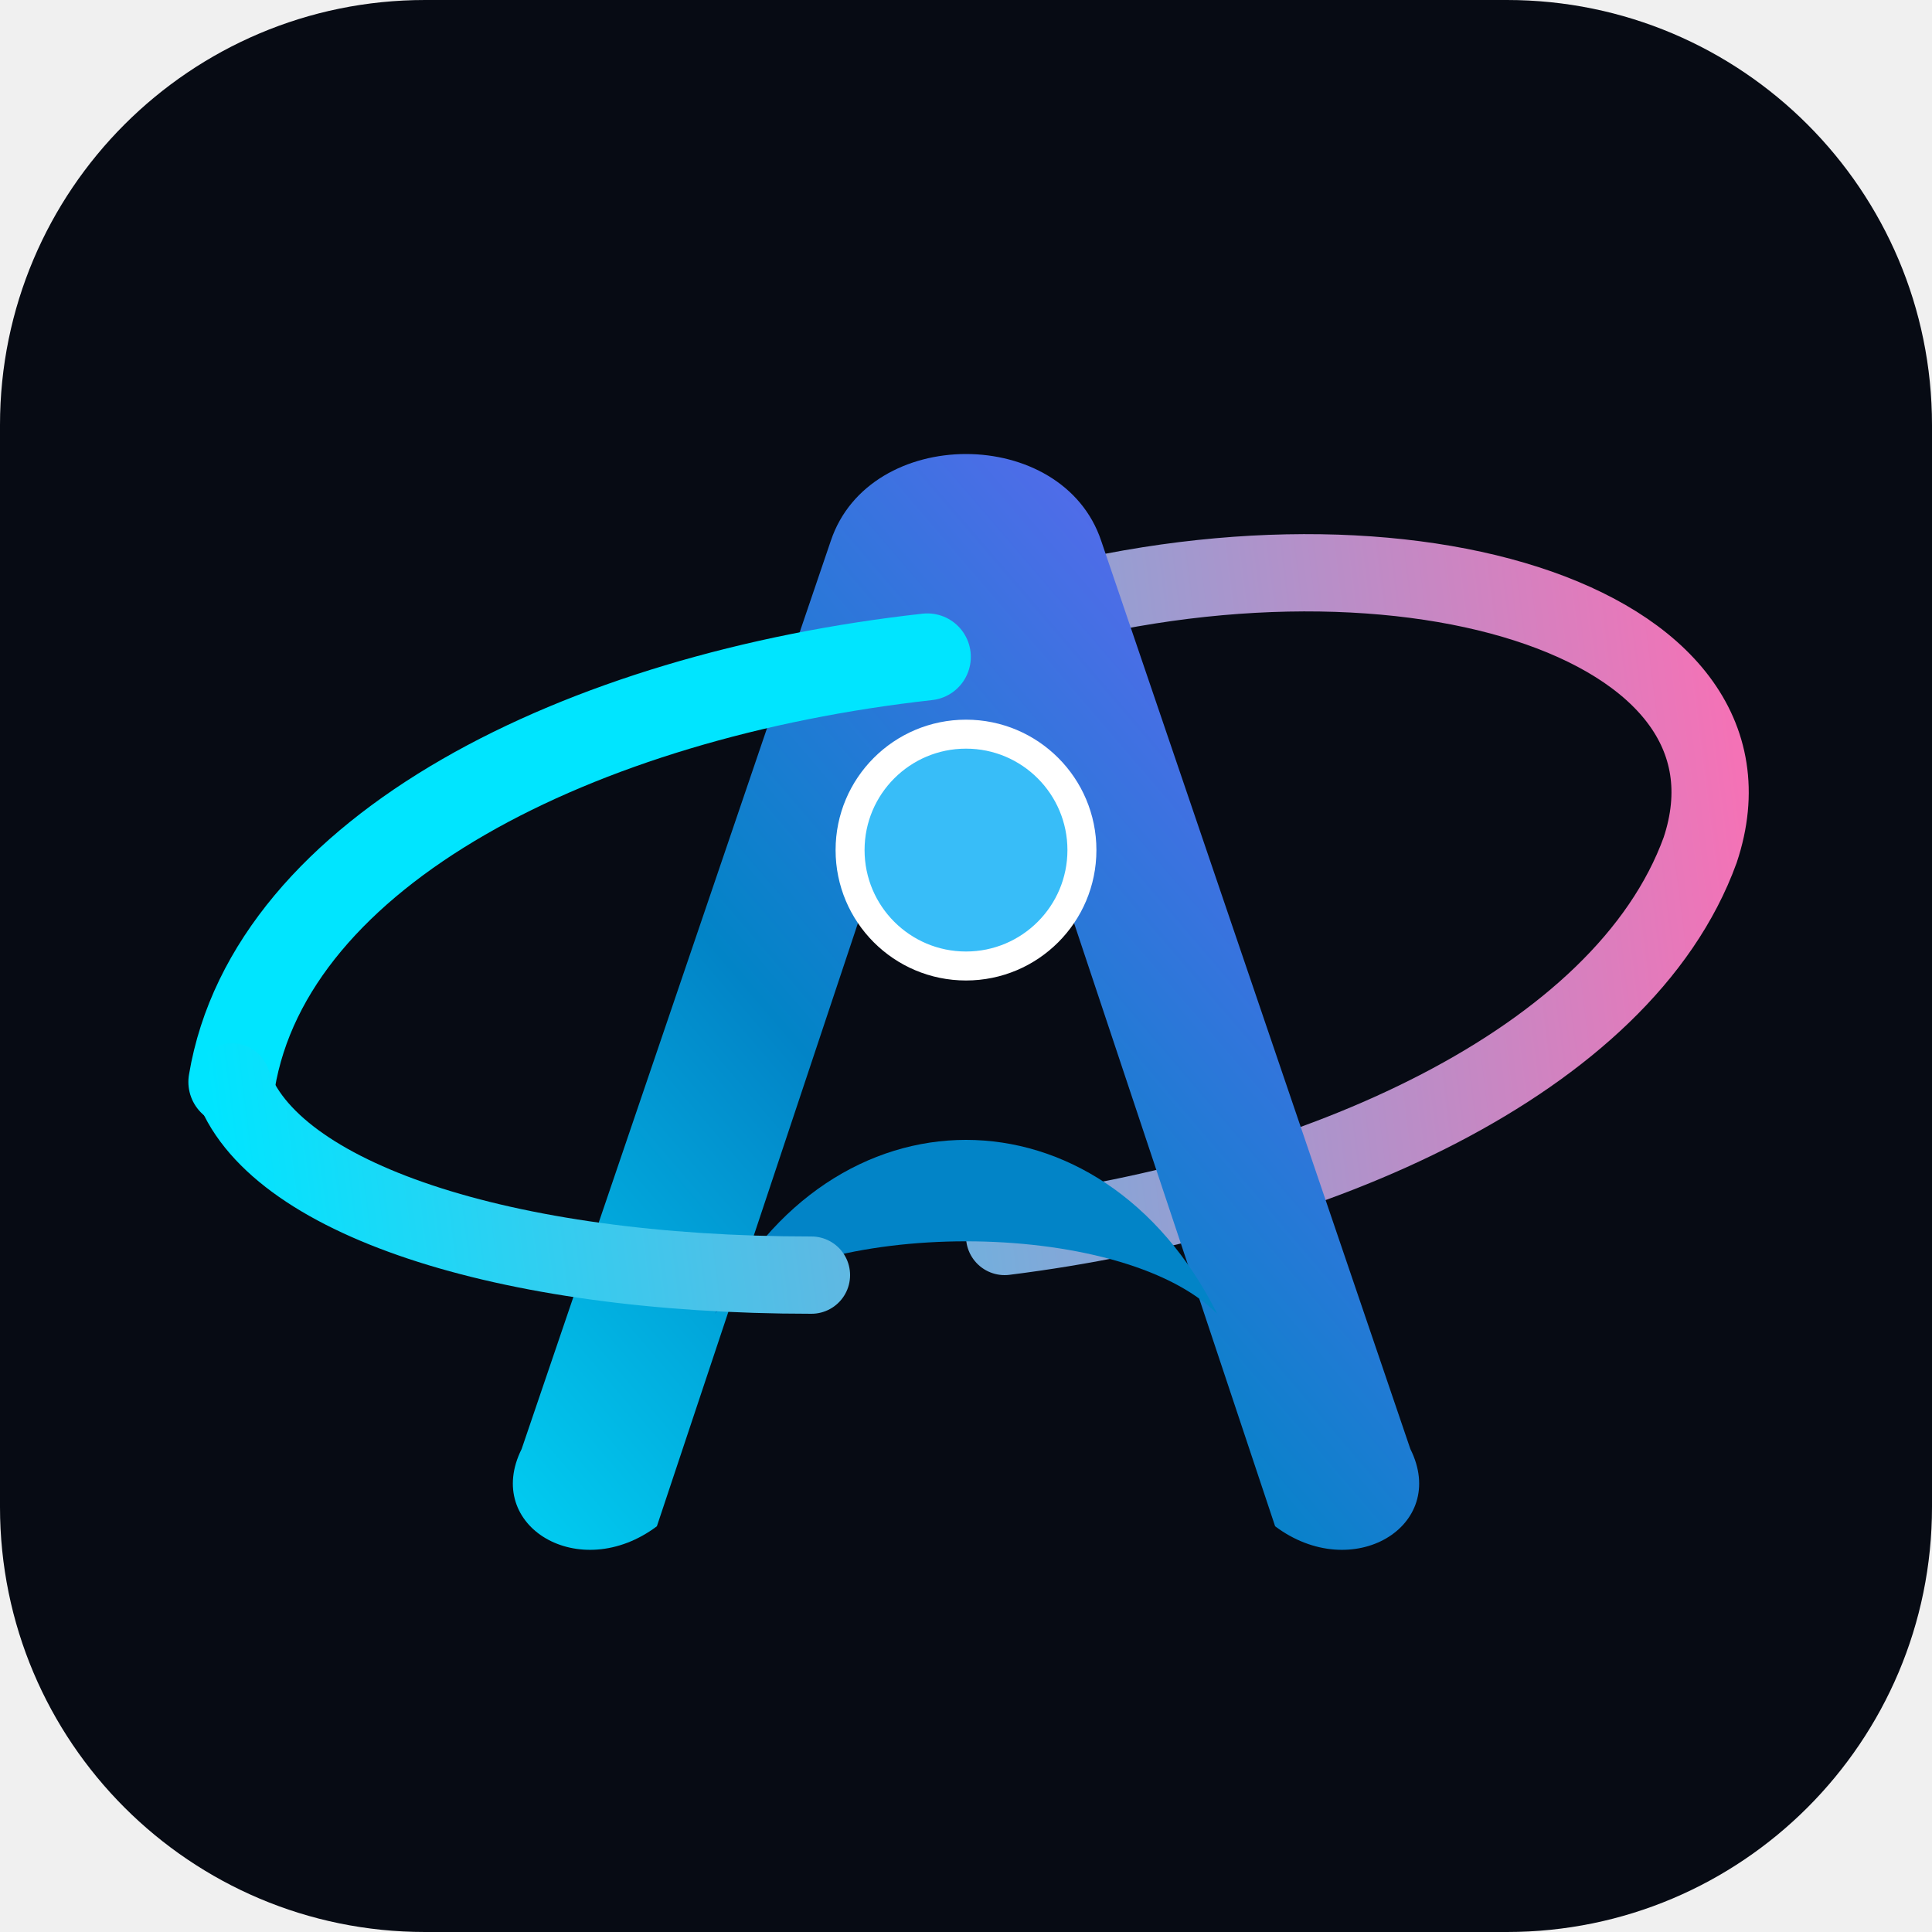
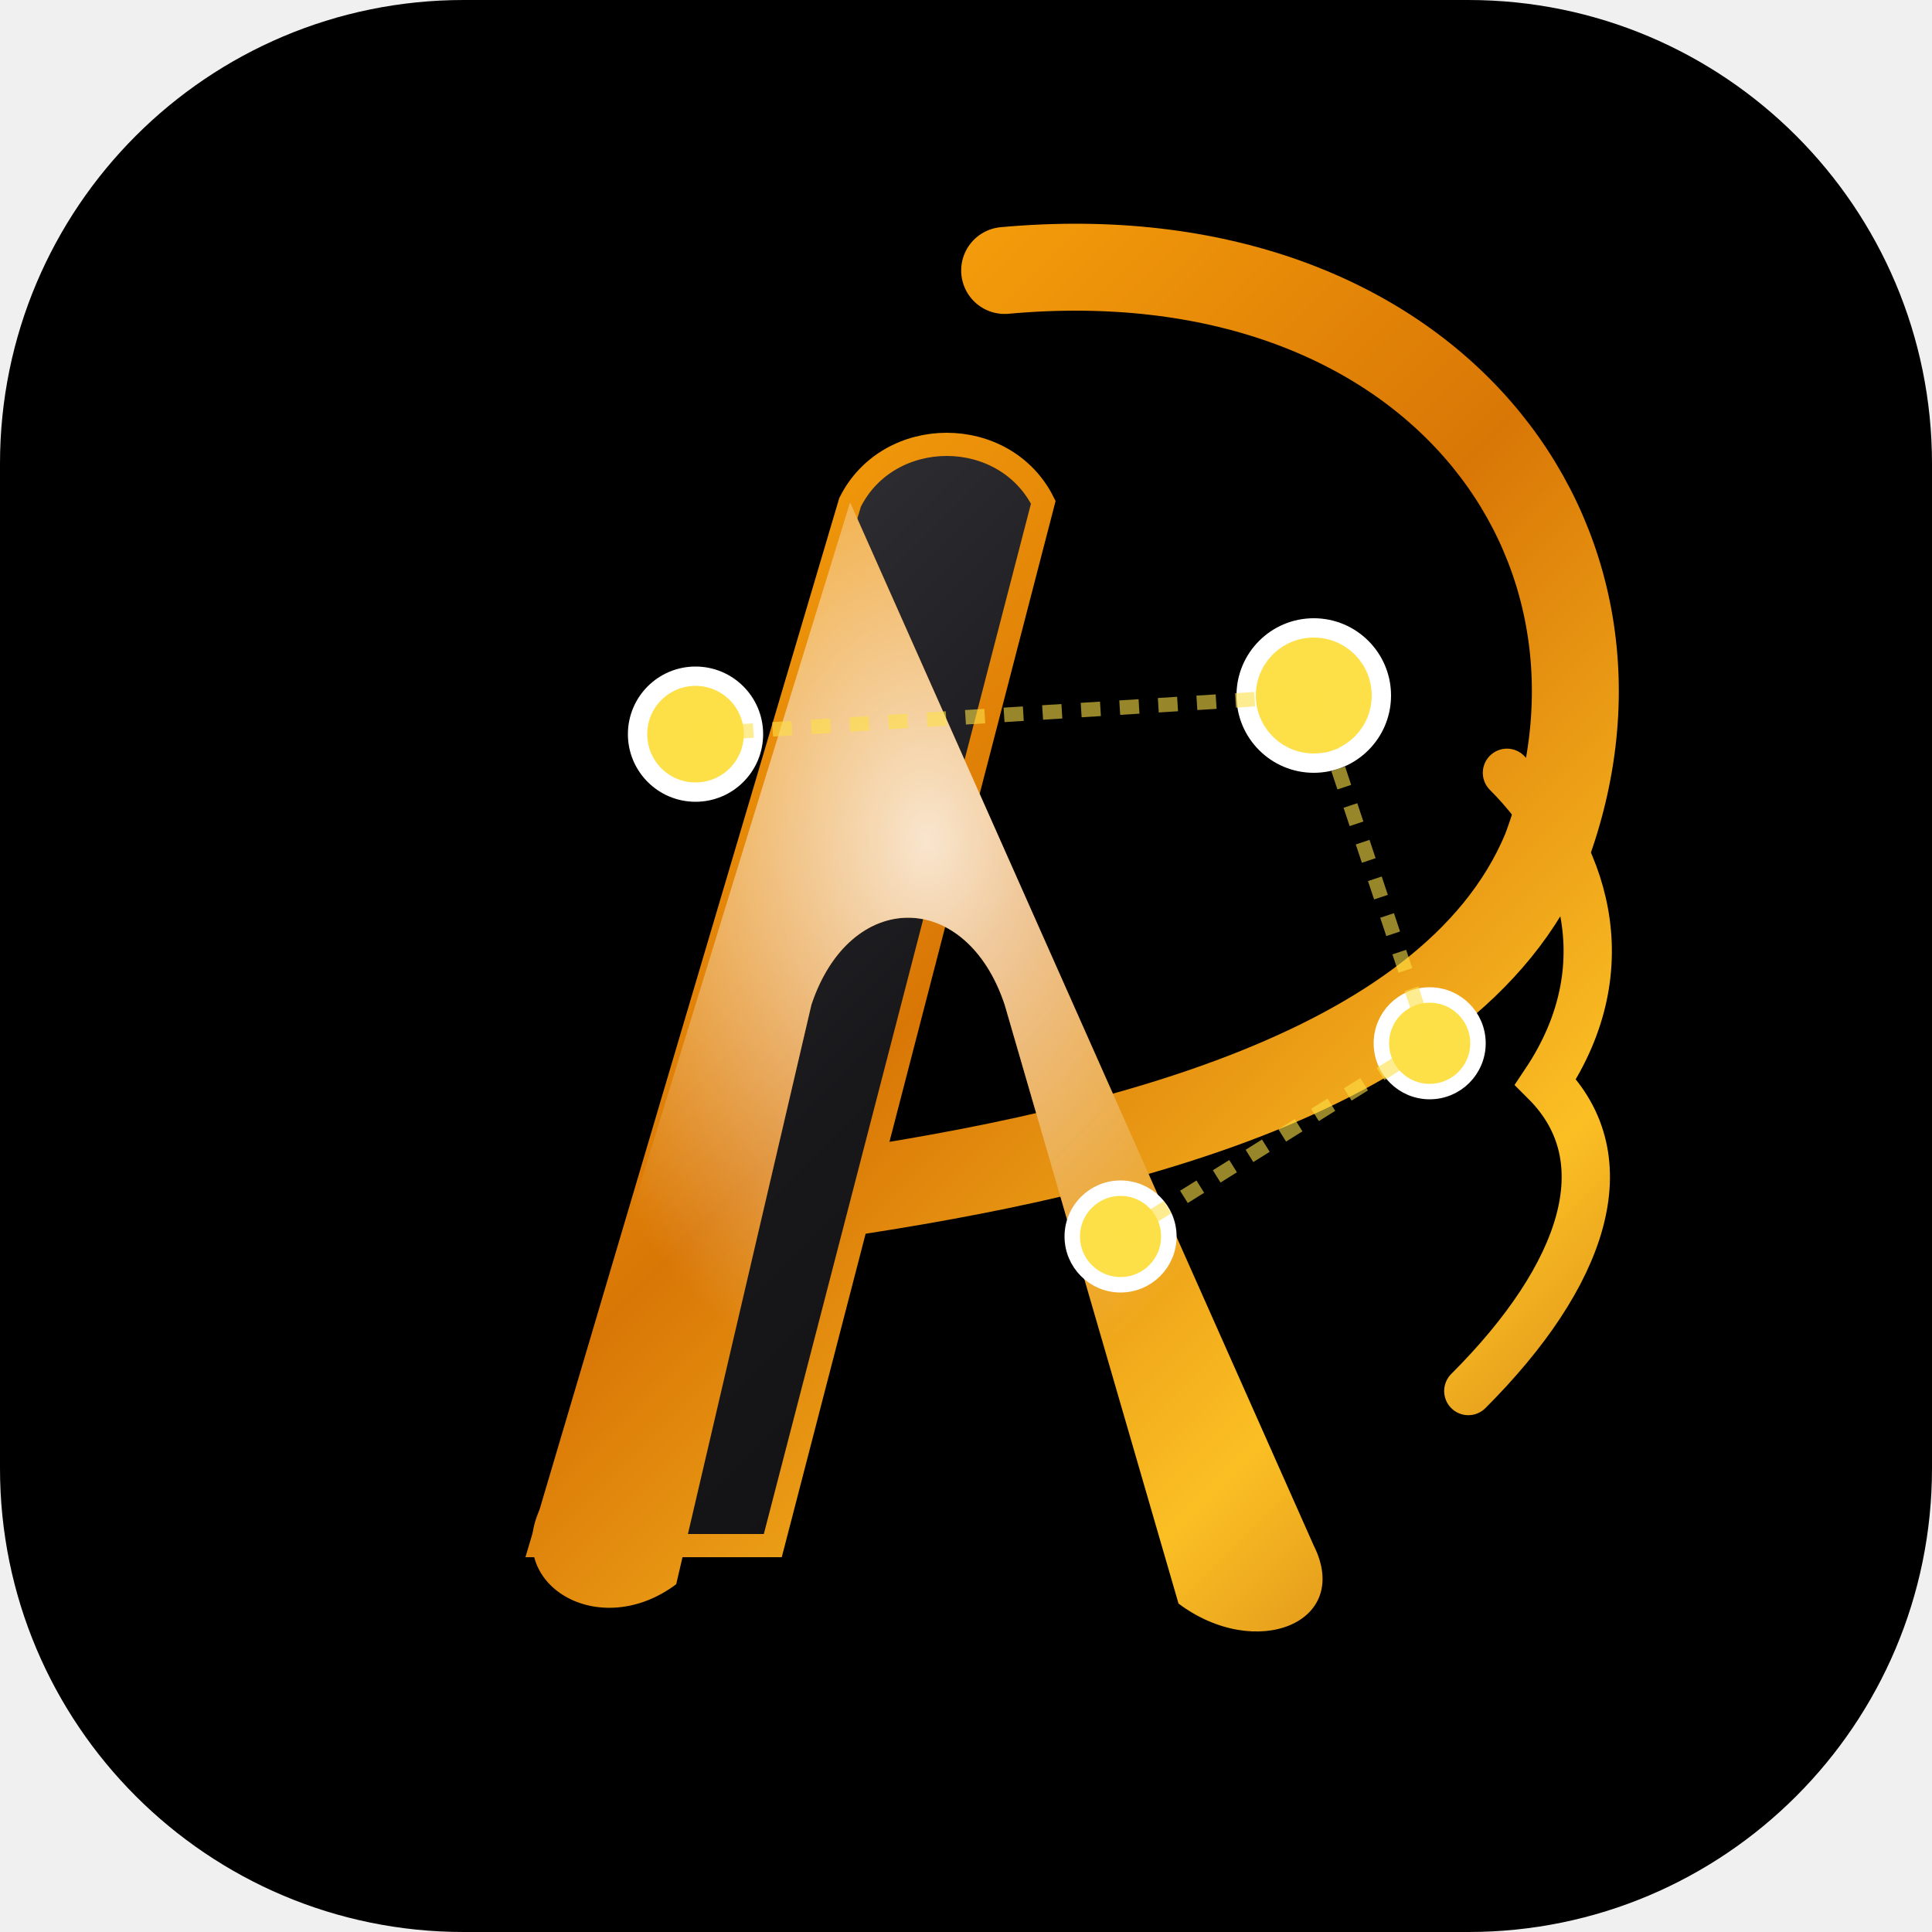
<svg xmlns="http://www.w3.org/2000/svg" viewBox="0 0 100 100" fill="none">
  <defs>
-     <linearGradient id="fav-arch" x1="15" y1="80" x2="85" y2="20" gradientUnits="userSpaceOnUse">
-       <stop offset="0%" stop-color="#00e5ff" />
-       <stop offset="40%" stop-color="#0284c7" />
-       <stop offset="80%" stop-color="#6366f1" />
-       <stop offset="100%" stop-color="#a855f7" />
+     <linearGradient id="gold-metal" x1="10" y1="10" x2="90" y2="90" gradientUnits="userSpaceOnUse">
+       <stop offset="0%" stop-color="#fef08a" />
+       <stop offset="25%" stop-color="#f59e0b" />
+       <stop offset="50%" stop-color="#d97706" />
+       <stop offset="75%" stop-color="#fbbf24" />
+       <stop offset="100%" stop-color="#b45309" />
    </linearGradient>
-     <linearGradient id="fav-ring" x1="10" y1="50" x2="90" y2="40" gradientUnits="userSpaceOnUse">
-       <stop offset="0%" stop-color="#00e5ff" />
-       <stop offset="100%" stop-color="#f472b6" />
+     <linearGradient id="graphite-metal" x1="20" y1="20" x2="80" y2="80" gradientUnits="userSpaceOnUse">
+       <stop offset="0%" stop-color="#3f3f46" />
+       <stop offset="50%" stop-color="#18181b" />
+       <stop offset="100%" stop-color="#09090b" />
    </linearGradient>
+     <radialGradient id="glint" cx="50%" cy="30%" r="50%">
+       <stop offset="0%" stop-color="#ffffff" stop-opacity="0.8" />
+       <stop offset="100%" stop-color="#ffffff" stop-opacity="0" />
+     </radialGradient>
  </defs>
-   <rect width="100" height="100" rx="22" fill="#070b14" />
-   <path d="M 52 32 C 72 26, 92 32, 88 44 C 84 55, 68 62, 52 64" stroke="url(#fav-ring)" stroke-width="4" stroke-linecap="round" />
-   <path d="M 27 75 L 43 28 C 45 22, 55 22, 57 28 L 73 75 C 75 79, 70 82, 66 79 L 55 46 C 53 40, 47 40, 45 46 L 34 79 C 30 82, 25 79, 27 75 Z" fill="url(#fav-arch)" />
-   <circle cx="50" cy="44" r="6" fill="#38bdf8" stroke="#ffffff" stroke-width="1.5" />
-   <path d="M 37 68 C 43 56, 57 56, 63 68 C 58 63, 42 63, 37 68 Z" fill="#0284c7" />
-   <path d="M 12 56 C 14 44, 30 36, 48 34" stroke="#00e5ff" stroke-width="4.5" stroke-linecap="round" />
-   <path d="M 12 56 C 14 62, 26 66, 42 66" stroke="url(#fav-ring)" stroke-width="4" stroke-linecap="round" />
+   <rect width="100" height="100" rx="24" fill="#000000" />
+   <path d="M 52 14 C 74 12, 86 28, 80 44 C 75 56, 56 60, 42 62" stroke="url(#gold-metal)" stroke-width="4.5" stroke-linecap="round" />
+   <path d="M 78 40 C 82 44, 84 50, 80 56 C 84 60, 82 66, 76 72" stroke="url(#gold-metal)" stroke-width="2.5" stroke-linecap="round" />
+   <path d="M 28 80 L 44 26 C 46 22, 52 22, 54 26 L 40 80 Z" fill="url(#graphite-metal)" stroke="url(#gold-metal)" stroke-width="1.2" />
+   <path d="M 44 26 L 68 80 C 70 84, 65 86, 61 83 L 52 52 C 50 46, 44 46, 42 52 L 35 82 C 31 85, 26 82, 28 78 Z" fill="url(#gold-metal)" />
+   <path d="M 44 26 L 68 80 C 70 84, 65 86, 61 83 L 52 52 C 50 46, 44 46, 42 52 L 35 82 C 31 85, 26 82, 28 78 Z" fill="url(#glint)" />
+   <circle cx="36" cy="38" r="3" fill="#fde047" stroke="#ffffff" stroke-width="1" />
+   <circle cx="68" cy="36" r="3.5" fill="#fde047" stroke="#ffffff" stroke-width="1" />
+   <circle cx="74" cy="54" r="2.5" fill="#fde047" stroke="#ffffff" stroke-width="0.8" />
+   <circle cx="58" cy="64" r="2.5" fill="#fde047" stroke="#ffffff" stroke-width="0.8" />
+   <line x1="36" y1="38" x2="68" y2="36" stroke="#fde047" stroke-width="0.75" stroke-opacity="0.6" stroke-dasharray="1 1" />
+   <line x1="68" y1="36" x2="74" y2="54" stroke="#fde047" stroke-width="0.75" stroke-opacity="0.6" stroke-dasharray="1 1" />
+   <line x1="74" y1="54" x2="58" y2="64" stroke="#fde047" stroke-width="0.75" stroke-opacity="0.6" stroke-dasharray="1 1" />
</svg>
